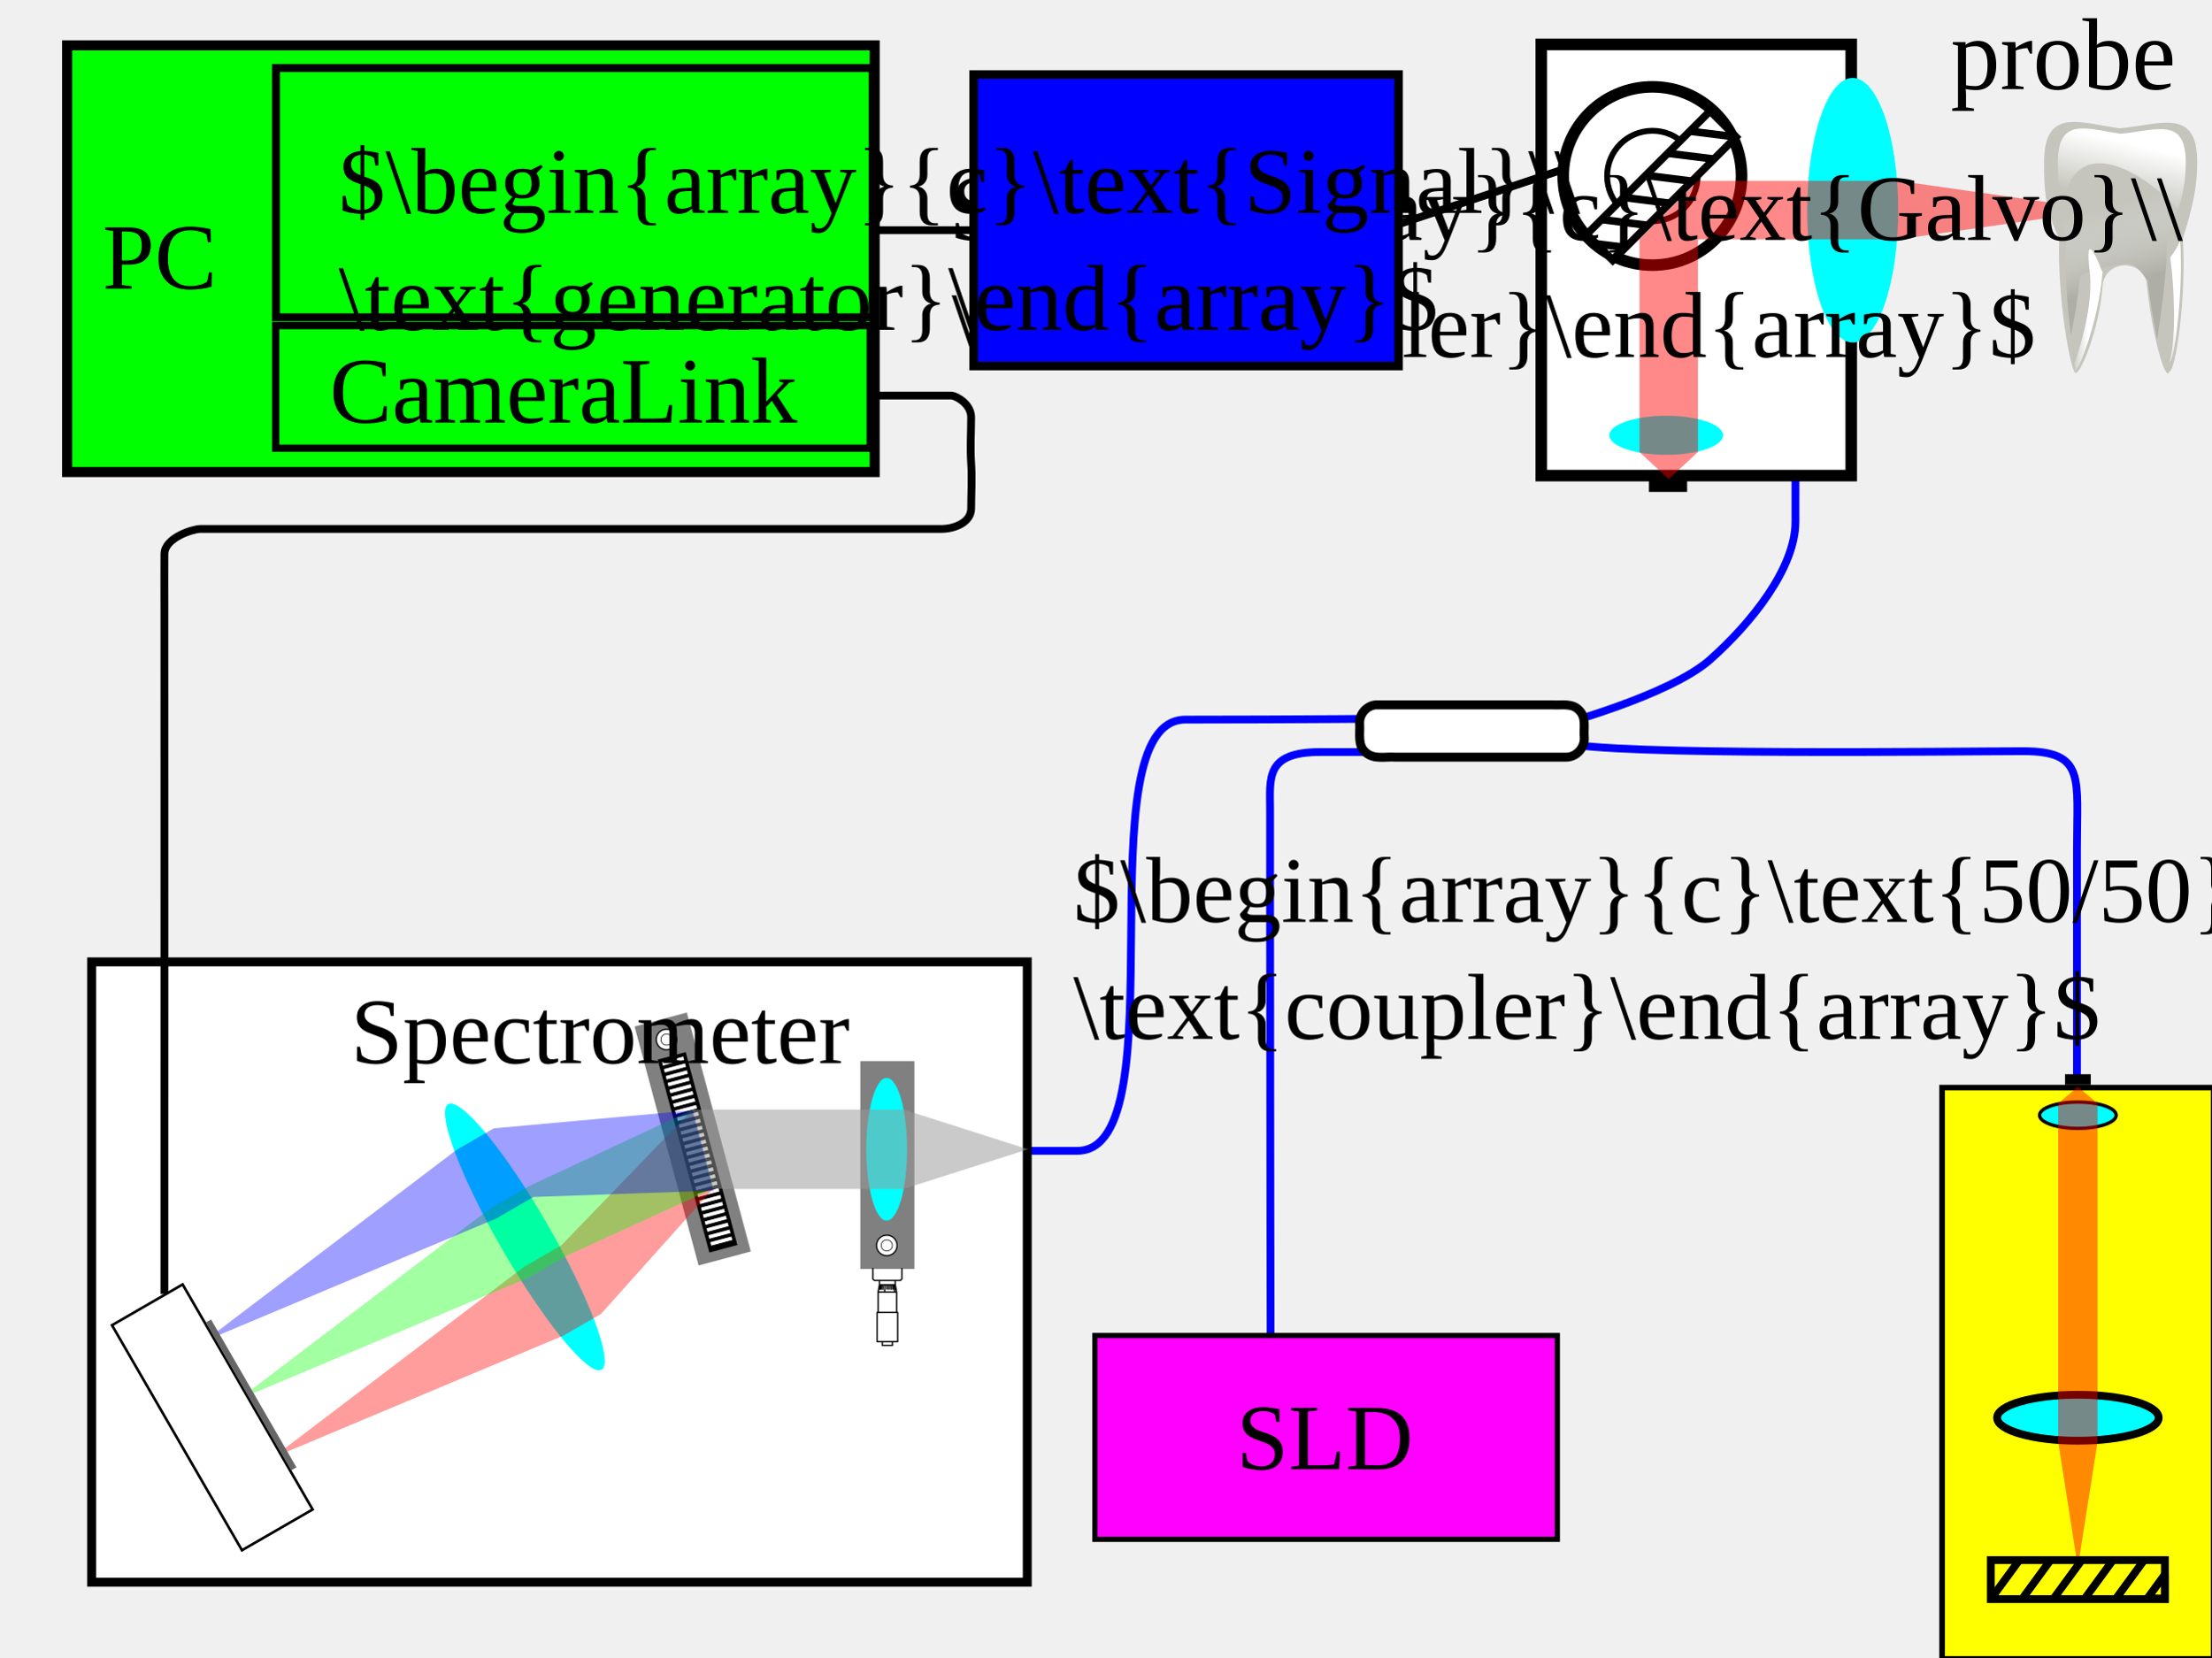
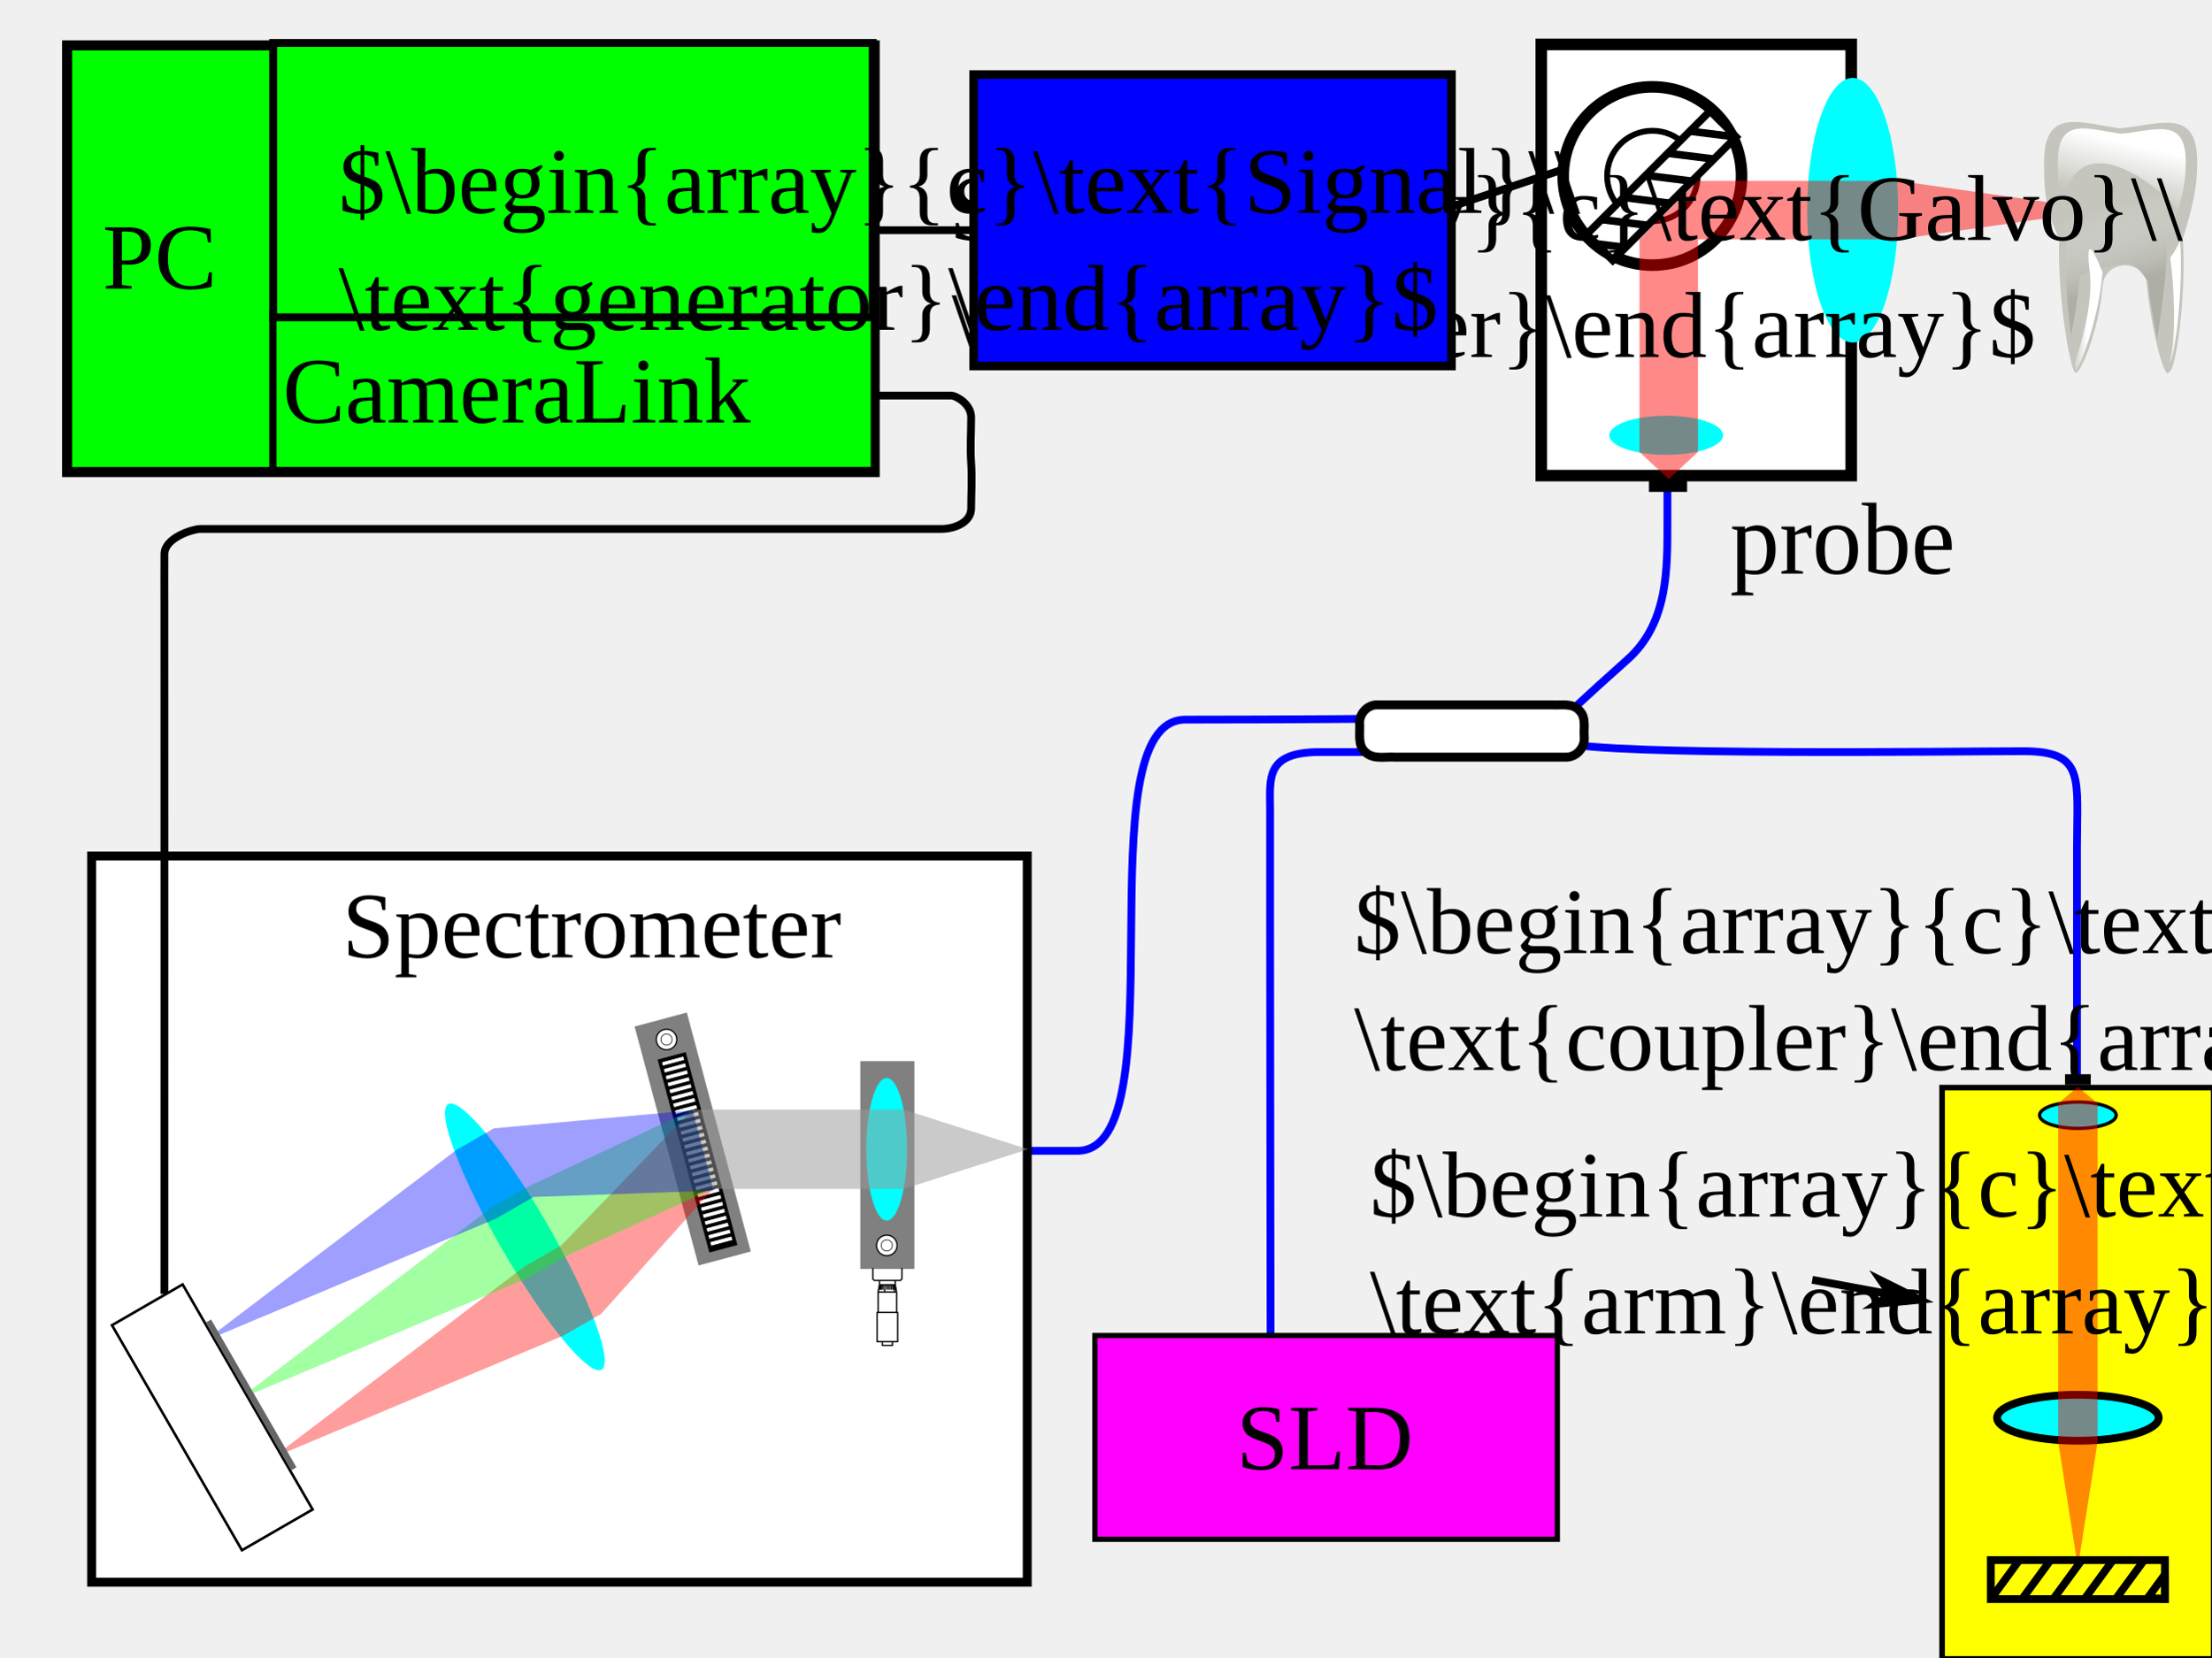
<svg xmlns="http://www.w3.org/2000/svg" xmlns:ns2="http://www.openswatchbook.org/uri/2009/osb" xmlns:xlink="http://www.w3.org/1999/xlink" width="283.465" height="212.598" id="svg2" version="1.1">
  <defs id="defs4">
    <pattern xlink:href="#pattern6692" id="pattern9467" patternTransform="matrix(0.3269503,0,0,1.185006,26.6318,-929.5218)" />
    <pattern xlink:href="#pattern6694" id="pattern9464" patternTransform="matrix(0.3524267,0,0,0.3524267,-164.9316,1210.215)" />
    <linearGradient id="linearGradient6055" ns2:paint="solid">
      <stop style="stop-color:#000000;stop-opacity:1;" offset="0" id="stop6057" />
    </linearGradient>
    <linearGradient id="linearGradient6013" ns2:paint="solid">
      <stop style="stop-color:#000000;stop-opacity:1;" offset="0" id="stop6015" />
    </linearGradient>
    <linearGradient id="linearGradient8010">
      <stop id="stop8012" offset="0" style="stop-color:#aeaea6;stop-opacity:1;" />
      <stop id="stop8014" offset="1" style="stop-color:#e4e4e1;stop-opacity:0;" />
    </linearGradient>
    <linearGradient id="linearGradient8056">
      <stop id="stop8058" offset="0" style="stop-color:#ffffff;stop-opacity:1;" />
      <stop id="stop8060" offset="1" style="stop-color:#ffffff;stop-opacity:0;" />
    </linearGradient>
    <marker orient="auto" refY="0" refX="0" id="Arrow1Mend" style="overflow:visible">
      <path id="path6962" d="M 0,0 5,-5 -12.5,0 5,5 0,0 z" style="fill-rule:evenodd;stroke:#000000;stroke-width:1pt;marker-start:none" transform="matrix(-0.4,0,0,-0.4,-4,0)" />
    </marker>
    <marker orient="auto" refY="0" refX="0" id="marker9190" style="overflow:visible">
      <path id="path9192" d="M 0,0 5,-5 -12.5,0 5,5 0,0 z" style="fill-rule:evenodd;stroke:#000000;stroke-width:1pt;marker-start:none" transform="matrix(-0.4,0,0,-0.4,-4,0)" />
    </marker>
    <marker orient="auto" refY="0" refX="0" id="marker9194" style="overflow:visible">
      <path id="path9196" d="M 0,0 5,-5 -12.5,0 5,5 0,0 z" style="fill-rule:evenodd;stroke:#000000;stroke-width:1pt;marker-start:none" transform="matrix(-0.4,0,0,-0.4,-4,0)" />
    </marker>
    <marker orient="auto" refY="0" refX="0" id="marker9198" style="overflow:visible">
      <path id="path9200" d="M 0,0 5,-5 -12.5,0 5,5 0,0 z" style="fill-rule:evenodd;stroke:#000000;stroke-width:1pt;marker-start:none" transform="matrix(-0.4,0,0,-0.4,-4,0)" />
    </marker>
    <marker orient="auto" refY="0" refX="0" id="marker9202" style="overflow:visible">
      <path id="path9204" d="M 0,0 5,-5 -12.5,0 5,5 0,0 z" style="fill-rule:evenodd;stroke:#000000;stroke-width:1pt;marker-start:none" transform="matrix(-0.4,0,0,-0.4,-4,0)" />
    </marker>
    <marker orient="auto" refY="0" refX="0" id="marker9206" style="overflow:visible">
      <path id="path9208" d="M 0,0 5,-5 -12.5,0 5,5 0,0 z" style="fill-rule:evenodd;stroke:#000000;stroke-width:1pt;marker-start:none" transform="matrix(-0.4,0,0,-0.4,-4,0)" />
    </marker>
    <marker orient="auto" refY="0" refX="0" id="Arrow1Send" style="overflow:visible">
      <path id="path6968" d="M 0,0 5,-5 -12.5,0 5,5 0,0 z" style="fill-rule:evenodd;stroke:#000000;stroke-width:1pt;marker-start:none" transform="matrix(-0.2,0,0,-0.2,-1.2,0)" />
    </marker>
    <pattern xlink:href="#pattern6683" id="pattern6694" patternTransform="translate(-144.5456,1925.406)" />
    <pattern patternUnits="userSpaceOnUse" width="10.875" height="2.01" patternTransform="translate(147.2188,880.6374)" id="pattern6683">
      <g id="g6679" transform="translate(-147.2188,-880.6374)">
        <rect style="fill:url(#pattern6670);stroke:none" width="10.875" height="1" x="147.219" y="880.637" id="rect6673" />
        <rect id="rect6675" y="881.648" x="147.219" height="1" width="10.875" style="fill:#ffffff;stroke:none" />
      </g>
    </pattern>
    <pattern patternUnits="userSpaceOnUse" width="10.875" height="1" patternTransform="translate(147.2188,880.6374)" id="pattern6670">
      <path id="path6666" d="m 0.011,0.503 10.859,0" style="fill:none;stroke:#000000;stroke-width:1px;stroke-linecap:butt;stroke-linejoin:miter;stroke-opacity:1" />
    </pattern>
    <pattern xlink:href="#pattern6683" id="pattern6692" patternTransform="matrix(0.9277114,0,0,3.362419,213.4092,-1234.711)" />
    <pattern patternUnits="userSpaceOnUse" width="10.875" height="2.01" patternTransform="translate(147.2188,880.6374)" id="pattern9220">
      <g id="g9222" transform="translate(-147.2188,-880.6374)">
        <rect style="fill:url(#pattern6670);stroke:none" width="10.875" height="1" x="147.219" y="880.637" id="rect9224" />
        <rect id="rect9226" y="881.648" x="147.219" height="1" width="10.875" style="fill:#ffffff;stroke:none" />
      </g>
    </pattern>
    <pattern patternUnits="userSpaceOnUse" width="10.875" height="1" patternTransform="translate(147.2188,880.6374)" id="pattern9228">
      <path id="path9230" d="m 0.011,0.503 10.859,0" style="fill:none;stroke:#000000;stroke-width:1px;stroke-linecap:butt;stroke-linejoin:miter;stroke-opacity:1" />
    </pattern>
    <linearGradient xlink:href="#linearGradient8056" id="linearGradient3384" gradientUnits="userSpaceOnUse" gradientTransform="matrix(-0.09109249,0.01428877,0.01428877,0.09109249,316.8401,792.3991)" x1="557.122" y1="851.115" x2="580.933" y2="851.115" />
    <linearGradient xlink:href="#linearGradient8056" id="linearGradient3387" gradientUnits="userSpaceOnUse" gradientTransform="matrix(-0.09220635,0,0,0.09220635,319.0119,802.4641)" x1="557.122" y1="851.115" x2="580.933" y2="851.115" />
    <linearGradient xlink:href="#linearGradient8056" id="linearGradient3390" gradientUnits="userSpaceOnUse" gradientTransform="matrix(-0.08243933,0,0,0.08243933,292.0246,805.9741)" x1="242.719" y1="629.97" x2="263.863" y2="719.448" />
    <linearGradient xlink:href="#linearGradient8010" id="linearGradient3393" gradientUnits="userSpaceOnUse" gradientTransform="matrix(0.09220635,0,0,0.09220635,223.5487,800.8541)" x1="500.346" y1="825.386" x2="469.842" y2="719.755" />
  </defs>
  <g id="layer1" transform="translate(0,-839.7624)">
-     <path style="fill:none;stroke:#0000ff;stroke-width:1px;stroke-linecap:butt;stroke-linejoin:miter;stroke-opacity:1" d="m 230.179,52.42 c 0,0 0,8.485 0,14.464 0,5.979 -5.673,13.023 -10.926,17.687 -5.253,4.665 -19.967,8.563 -19.967,8.563" id="path3209" transform="translate(0,839.7624)" />
+     <path style="fill:none;stroke:#0000ff;stroke-width:1px;stroke-linecap:butt;stroke-linejoin:miter;stroke-opacity:1" d="m 213.764,52.42 c 0,0 0,8.485 0,14.464 0,5.979 0.135,13.023 -5.118,17.687 -5.253,4.665 -9.36,8.563 -9.36,8.563" id="path3209" transform="translate(0,839.7624)" />
    <path style="fill:none;stroke:#0000ff;stroke-width:1px;stroke-linecap:butt;stroke-linejoin:miter;stroke-opacity:1" d="m 177.629,936.194 c 0,0 -0.765,0 -8.371,0 -7.098,0 -6.431,3.378 -6.431,7.373 0,5.836 0,9.957 0,13.689 0,20.415 0.075,60.477 0.075,60.477" id="path28552" />
    <path style="fill:none;stroke:#0000ff;stroke-width:1px;stroke-linecap:butt;stroke-linejoin:miter;stroke-opacity:1" d="m 112.727,987.329 c 0,0 12.034,0 25.386,0 13.352,0 0.423,-55.293 13.862,-55.293 13.439,0 28.085,-0.136 28.085,-0.136" id="path3414" />
    <path style="fill:none;stroke:#0000ff;stroke-width:1px;stroke-linecap:butt;stroke-linejoin:miter;stroke-opacity:1" d="m 200.345,934.978 c 5.88,1.733 50.967,1.107 58.997,1.107 8.03,0 6.929,3.379 6.929,12.462 0,9.084 0,20.034 0,30.052" id="path28035" />
    <rect style="fill:#00ff00;fill-rule:evenodd;stroke:#000000;stroke-width:1.289px;stroke-linecap:butt;stroke-linejoin:miter;stroke-opacity:1" id="rect25026" width="103.532" height="54.711" x="8.602" y="845.58" />
    <text xml:space="preserve" style="font-size:12px;font-style:normal;font-variant:normal;font-weight:normal;font-stretch:normal;line-height:125%;letter-spacing:0px;word-spacing:0px;fill:#000000;fill-opacity:1;stroke:none;font-family:Times New Roman;-inkscape-font-specification:'Times New Roman,'" x="13.14" y="876.777" id="text3452">
      <tspan id="tspan3454" x="13.14" y="876.777">PC</tspan>
    </text>
    <path style="fill:#ffffff;stroke:#010101;stroke-width:1.149;stroke-linecap:round;stroke-linejoin:round;stroke-miterlimit:10;stroke-opacity:1;stroke-dasharray:none" d="m 200.807,936.852 c 1.332,-0.018 2.411,-1.268 2.296,-2.582 -0.1,-1.151 0.295,-2.539 -0.658,-3.433 -0.886,-0.97 -2.289,-0.612 -3.449,-0.693 -7.556,0.009 -15.112,0.002 -22.668,0.005 -1.192,0.128 -2.099,1.241 -2.022,2.43 0.082,1.246 -0.314,2.797 0.813,3.697 1.053,0.914 2.524,0.472 3.784,0.577 7.301,-8e-5 14.603,2.1e-4 21.904,-1.5e-4 z" id="path9157" />
    <g transform="translate(-44.4951,128.0797)" id="g8733">
      <rect y="882.932" x="184.857" height="26.13" width="59.286" id="rect25004" style="fill:#ff00ff;fill-rule:evenodd;stroke:#000000;stroke-width:0.668px;stroke-linecap:butt;stroke-linejoin:miter;stroke-opacity:1" />
      <text id="text25006" y="900.075" x="203" style="font-size:12px;font-style:normal;font-variant:normal;font-weight:normal;font-stretch:normal;line-height:125%;letter-spacing:0px;word-spacing:0px;fill:#000000;fill-opacity:1;stroke:none;font-family:Times New Roman;-inkscape-font-specification:'Times New Roman,'" xml:space="preserve">
        <tspan y="900.075" x="203" id="tspan25008">SLD</tspan>
      </text>
    </g>
-     <text xml:space="preserve" style="font-size:12px;font-style:normal;font-variant:normal;font-weight:normal;font-stretch:normal;line-height:125%;letter-spacing:0px;word-spacing:0px;fill:#000000;fill-opacity:1;stroke:none;font-family:Times New Roman;-inkscape-font-specification:'Times New Roman,'" x="137.6" y="957.97" id="text8757">
-       <tspan x="137.6" y="957.97" id="tspan8759">$\begin{array}{c}\text{50/50}\\</tspan>
-       <tspan x="137.6" y="972.97" id="tspan8761">\text{coupler}\end{array}$</tspan>
+     <text xml:space="preserve" style="font-size:12px;font-style:normal;font-variant:normal;font-weight:normal;font-stretch:normal;line-height:125%;letter-spacing:0px;word-spacing:0px;fill:#000000;fill-opacity:1;stroke:none;font-family:Times New Roman;-inkscape-font-specification:'Times New Roman,'" x="173.6" y="961.97" id="text8757">
+       <tspan x="173.6" y="961.97" id="tspan8759">$\begin{array}{c}\text{50/50}\\</tspan>
+       <tspan x="173.6" y="976.97" id="tspan8761">\text{coupler}\end{array}$</tspan>
    </text>
-     <text id="text8993" y="836.793" x="254.378" style="font-size:12.891px;font-style:normal;font-variant:normal;font-weight:normal;font-stretch:normal;line-height:125%;letter-spacing:0px;word-spacing:0px;fill:#000000;fill-opacity:1;stroke:none;font-family:Times New Roman;-inkscape-font-specification:'Times New Roman,'" xml:space="preserve" transform="scale(0.9830905,1.0172)">
-       <tspan y="836.793" x="254.378" id="tspan8995">probe</tspan>
+     <text id="text8993" y="897.867" x="225.607" style="font-size:12.891px;font-style:normal;font-variant:normal;font-weight:normal;font-stretch:normal;line-height:125%;letter-spacing:0px;word-spacing:0px;fill:#000000;fill-opacity:1;stroke:none;font-family:Times New Roman;-inkscape-font-specification:'Times New Roman,'" xml:space="preserve" transform="scale(0.9830905,1.0172)">
+       <tspan y="897.867" x="225.607" id="tspan8995">probe</tspan>
    </text>
    <rect style="fill:#ffff00;fill-rule:evenodd;stroke:#000000;stroke-width:0.723;stroke-linecap:butt;stroke-linejoin:miter;stroke-miterlimit:4;stroke-opacity:1;stroke-dasharray:none" id="rect24992" width="73.257" height="34.815" x="979.223" y="-283.794" transform="matrix(0,1,-1,0,0,0)" />
    <rect style="fill:#000000;fill-rule:evenodd;stroke:none" id="rect4554" width="1.356" height="3.295" x="-978.861" y="264.739" transform="matrix(0,-1,1,0,0,0)" />
    <path style="fill:#00ffff;fill-rule:evenodd;stroke:#000000;stroke-width:1px;stroke-linecap:butt;stroke-linejoin:miter;stroke-opacity:1" id="path4556" d="m 276.786,169.831 c 0,1.627 -4.637,2.946 -10.357,2.946 -5.72,0 -10.357,-1.319 -10.357,-2.946 0,-1.627 4.637,-2.946 10.357,-2.946 5.72,0 10.357,1.319 10.357,2.946 z" transform="translate(-0.04228973,851.7267)" />
    <path style="fill:#00ffff;fill-rule:evenodd;stroke:#000000;stroke-width:1px;stroke-linecap:butt;stroke-linejoin:miter;stroke-opacity:1" id="path6088" d="m 74.286,19.027 c 0,6.312 -1.759,11.429 -3.929,11.429 -2.17,0 -3.929,-5.117 -3.929,-11.429 0,-6.312 1.759,-11.429 3.929,-11.429 2.17,0 3.929,5.117 3.929,11.429 z" transform="matrix(0,-0.4297526,0.4297526,0,258.2094,1013.002)" />
    <path id="path6086" d="m 263.861,1024.635 0,-43.383 2.525,-2.124 2.525,2.124 0,43.383 -2.525,16.08 z" style="fill:#ff0000;fill-opacity:0.462;fill-rule:evenodd;stroke:none" />
    <g id="g6077" transform="translate(2.189834,12.05357)">
      <path id="rect4558" d="m 253.036,1027.754 22.321,0 0,5 -22.321,0 z" style="fill:none;stroke:#000000;stroke-width:1px;stroke-linecap:butt;stroke-linejoin:miter;stroke-opacity:1" />
      <path transform="translate(0,839.7624)" id="path6061" d="m 253.125,192.866 3.661,-5" style="fill:none;stroke:#000000;stroke-width:1px;stroke-linecap:butt;stroke-linejoin:miter;stroke-opacity:1" />
      <path style="fill:none;stroke:#000000;stroke-width:1px;stroke-linecap:butt;stroke-linejoin:miter;stroke-opacity:1" d="m 257.125,1032.629 3.661,-5" id="path6063" />
      <path id="path6065" d="m 261.125,1032.629 3.661,-5" style="fill:none;stroke:#000000;stroke-width:1px;stroke-linecap:butt;stroke-linejoin:miter;stroke-opacity:1" />
      <path style="fill:none;stroke:#000000;stroke-width:1px;stroke-linecap:butt;stroke-linejoin:miter;stroke-opacity:1" d="m 265.125,1032.629 3.661,-5" id="path6067" />
      <path id="path6069" d="m 269.125,1032.629 3.661,-5" style="fill:none;stroke:#000000;stroke-width:1px;stroke-linecap:butt;stroke-linejoin:miter;stroke-opacity:1" />
      <path id="path6071" transform="translate(0,839.7624)" d="m 275.344,189.844 -2.219,3.031 2.219,0.062 0,-3.094 z" style="fill:#ffff00;stroke:#000000;stroke-width:1px;stroke-linecap:butt;stroke-linejoin:miter;stroke-opacity:1" />
    </g>
    <g id="g3242" transform="translate(0,49.49747)">
      <rect transform="scale(1,-1)" id="rect6688" y="-929.521" x="26.632" height="4.026" width="5.658" style="fill:url(#pattern9467);fill-opacity:1;stroke:none" />
      <g transform="matrix(1.297706,0,0,1.297706,-3.327084,-271.8138)" id="g3219">
-         <rect style="fill:#ffffff;fill-rule:evenodd;stroke:#000000;stroke-width:0.882px;stroke-linecap:butt;stroke-linejoin:miter;stroke-opacity:1" id="rect9477" width="92.429" height="61.295" x="11.617" y="913.47" />
+         <rect style="fill:#ffffff;fill-rule:evenodd;stroke:#000000;stroke-width:0.882px;stroke-linecap:butt;stroke-linejoin:miter;stroke-opacity:1" id="rect9477" width="92.429" height="71.753" x="11.617" y="903.012" />
        <g id="g7906" transform="matrix(-0.3524267,0,0,-0.3524267,133.2504,1250.037)">
          <path id="rect6765" d="m 160.361,873.799 14.636,-3.922 17.935,66.986 -14.636,3.922 z" style="fill:#808080;fill-rule:evenodd;stroke:none" />
          <g id="g6759" transform="translate(-51.09309,9.118558)">
            <path transform="matrix(0.6926806,0,0,0.6926806,92.07757,860.1936)" d="m 210.617,92.264 c 0,2.301 -1.866,4.167 -4.167,4.167 -2.301,0 -4.167,-1.866 -4.167,-4.167 0,-2.301 1.866,-4.167 4.167,-4.167 2.301,0 4.167,1.866 4.167,4.167 z" id="path6761" style="fill:#ffffff;fill-rule:evenodd;stroke:#000000;stroke-width:0.5;stroke-linecap:butt;stroke-linejoin:miter;stroke-miterlimit:4;stroke-opacity:1;stroke-dasharray:none" />
            <path style="fill:#ffffff;fill-rule:evenodd;stroke:#000000;stroke-width:0.5;stroke-linecap:butt;stroke-linejoin:miter;stroke-miterlimit:4;stroke-opacity:1;stroke-dasharray:none" id="path6763" d="m 210.617,92.264 c 0,2.301 -1.866,4.167 -4.167,4.167 -2.301,0 -4.167,-1.866 -4.167,-4.167 0,-2.301 1.866,-4.167 4.167,-4.167 2.301,0 4.167,1.866 4.167,4.167 z" transform="matrix(0.3758447,0,0,0.3758447,157.4883,889.4261)" />
          </g>
        </g>
        <rect style="fill:#808080;fill-rule:evenodd;stroke:none" id="rect6731" width="5.34" height="20.531" x="87.555" y="923.283" />
        <path style="fill:#00ffff;fill-rule:evenodd;stroke:none" id="path6132" d="m 187.857,51.17 c 0,11.046 -2.558,20 -5.714,20 -3.156,0 -5.714,-8.954 -5.714,-20 0,-11.046 2.558,-20 5.714,-20 3.156,0 5.714,8.954 5.714,20 z" transform="matrix(0.3524267,0,0,0.3524267,25.96549,913.9556)" />
        <path transform="matrix(0.3861416,-0.222939,0.378691,0.6559121,-35.29697,947.6936)" d="m 187.857,51.17 c 0,11.046 -2.558,20 -5.714,20 -3.156,0 -5.714,-8.954 -5.714,-20 0,-11.046 2.558,-20 5.714,-20 3.156,0 5.714,8.954 5.714,20 z" id="path6134" style="fill:#00ffff;fill-rule:evenodd;stroke:none" />
        <rect style="fill:url(#pattern9464);fill-opacity:1;fill-rule:evenodd;stroke:#000000;stroke-width:0.352px;stroke-linecap:butt;stroke-linejoin:miter;stroke-opacity:1" id="rect6136" width="2.517" height="19.383" x="-173.517" y="909.329" transform="matrix(0.9659258,-0.2588191,0.2588191,0.9659258,0,0)" />
        <path id="path6701" d="m 54.322,943.609 3.7,-2.136 12.896,-13.35 2.092,7.762 -11.071,12.371 -3.7,2.136 -28.781,12.095 z" style="fill:#ff0000;fill-opacity:0.386;fill-rule:evenodd;stroke:none" />
        <path style="fill:#00ff00;fill-opacity:0.367;fill-rule:evenodd;stroke:none" d="m 50.987,937.832 3.7,-2.136 16.237,-7.599 2.136,7.762 -14.457,6.62 -3.7,2.136 -28.781,12.095 z" id="path6709" />
        <path id="path6711" d="m 47.652,932.055 3.7,-2.136 19.675,-1.785 2.062,7.94 -17.82,0.628 -3.7,2.136 -28.781,12.095 z" style="fill:#0000ff;fill-opacity:0.377;fill-rule:evenodd;stroke:none" />
        <path style="fill:#999999;fill-opacity:0.517;fill-rule:evenodd;stroke:none" d="m 91.845,928.073 -20.89,0 2.047,7.832 18.843,0 12.282,-3.916 z" id="path6723" />
        <g id="g6727" transform="matrix(0.3052105,-0.1762133,0.1762133,0.3052105,-199.9039,683.6065)">
          <rect y="956.019" x="147.662" height="72.857" width="22.866" id="rect6696" style="fill:#ffffff;fill-rule:evenodd;stroke:#000000;stroke-width:0.73px;stroke-linecap:butt;stroke-linejoin:miter;stroke-opacity:1" />
          <rect y="968.519" x="170.795" height="47.857" width="1.715" id="rect6725" style="fill:#666666;fill-rule:evenodd;stroke:none" />
        </g>
        <path id="path23992-1" style="fill:#ffffff;stroke:#000000;stroke-width:0.131;stroke-linecap:round;stroke-linejoin:round;stroke-miterlimit:10;stroke-opacity:1;stroke-dasharray:none" d="m 89.311,946.841 0,1.269 m 0,-1.572 c 0,0.027 0,0.298 0,0.325 m 0,-0.76 c 0,0.154 0,0.308 0,0.462 m 1.828,1.545 0,-2 m 0,-0.007 c -0.044,-0.239 -0.088,-0.478 -0.133,-0.717 m -1.673,0.597 c -0.007,0.04 -0.015,0.08 -0.022,0.12 m 0.135,-1.153 c 0,0.145 0,0.291 0,0.436 m 1.557,0 c 0,-0.145 0,-0.291 0,-0.436 m -1.277,6.05 0,0.372 m 0.998,0 0,-0.372 m -1.282,-5.61 c -0.036,0.195 -0.073,0.39 -0.109,0.585 m -0.126,2.135 0,2.89 c 0.679,0 1.357,0 2.036,0 l 0,-2.89 c -0.679,0 -1.357,0 -2.036,0 z m 0.104,-2.007 c 0.609,0 1.219,0 1.828,0 m -1.695,-0.717 c 0.521,0 1.042,0 1.563,0 m -1.564,0.009 c -0.036,0.196 -0.072,0.392 -0.109,0.588 m 0.132,-0.569 c -0.024,0.134 -0.048,0.268 -0.072,0.402 m 0.792,-0.402 c -0.001,0.134 -0.003,0.268 -0.005,0.402 m 0.843,-3.5e-4 c -0.023,-0.134 -0.046,-0.268 -0.069,-0.402 m -1.147,0.009 c -0.013,0.134 -0.027,0.268 -0.04,0.402 m 1,0 c -0.016,-0.134 -0.032,-0.268 -0.047,-0.402 m -0.729,-0.028 c -0.011,0.196 -0.022,0.392 -0.034,0.588 m 0.985,-3.5e-4 c -0.029,-0.196 -0.059,-0.392 -0.088,-0.588 m -1.2,0.027 c -0.018,0.134 -0.036,0.268 -0.054,0.402 m 0.984,0 c -0.011,-0.134 -0.021,-0.268 -0.032,-0.402 m -1.015,-0.004 c -0.022,0.134 -0.043,0.268 -0.065,0.402 m 0.907,-2.4e-4 c -0.005,-0.134 -0.009,-0.268 -0.014,-0.402 m 0.712,0.402 c -0.025,-0.134 -0.049,-0.268 -0.074,-0.402 m -0.285,0 c 0.016,0.133 0.032,0.266 0.047,0.4 m -1.042,5.554 c 0.333,0 0.665,0 0.998,0 m 0.357,-5.559 c -0.025,-0.133 -0.049,-0.266 -0.074,-0.4 m -0.002,-2.8e-4 c 0.025,0.133 0.049,0.266 0.074,0.4 m -1.746,0.17 0,-0.008 m 0,0 c 0.036,-0.195 0.073,-0.39 0.109,-0.585 m -0.109,0.585 0,2.8e-4 m 2.325,-1.168 0,-1.032 m -0.143,1.176 c 0.048,-0.048 0.096,-0.096 0.143,-0.143 m -0.143,0.143 c -0.86,0 -1.72,0 -2.581,0 m -0.143,-0.143 c 0.048,0.048 0.096,0.096 0.143,0.143 m -0.143,-0.143 0,-1.032" />
        <g id="g6755" transform="matrix(0.3524267,0,0,0.3524267,7.320645,615.8112)">
          <path transform="matrix(0.6926806,0,0,0.6926806,92.07757,860.1936)" d="m 210.617,92.264 c 0,2.301 -1.866,4.167 -4.167,4.167 -2.301,0 -4.167,-1.866 -4.167,-4.167 0,-2.301 1.866,-4.167 4.167,-4.167 2.301,0 4.167,1.866 4.167,4.167 z" id="path6751" style="fill:#ffffff;fill-rule:evenodd;stroke:#000000;stroke-width:0.5;stroke-linecap:butt;stroke-linejoin:miter;stroke-miterlimit:4;stroke-opacity:1;stroke-dasharray:none" />
          <path style="fill:#ffffff;fill-rule:evenodd;stroke:#000000;stroke-width:0.5;stroke-linecap:butt;stroke-linejoin:miter;stroke-miterlimit:4;stroke-opacity:1;stroke-dasharray:none" id="path6753" d="m 210.617,92.264 c 0,2.301 -1.866,4.167 -4.167,4.167 -2.301,0 -4.167,-1.866 -4.167,-4.167 0,-2.301 1.866,-4.167 4.167,-4.167 2.301,0 4.167,1.866 4.167,4.167 z" transform="matrix(0.3758447,0,0,0.3758447,157.4883,889.4261)" />
        </g>
      </g>
      <rect y="922.026" x="20.688" height="9.968" width="12.282" id="rect7783" style="fill:#ffffff;fill-rule:evenodd;stroke:none" />
    </g>
    <g id="g3132" transform="matrix(0,1.484302,1.484302,0,-1068.113,813.2222)">
      <g transform="translate(-34.59772,11.61675)" id="g3115">
        <rect style="fill:#ffffff;fill-rule:evenodd;stroke:#000000;stroke-width:1px;stroke-linecap:butt;stroke-linejoin:miter;stroke-opacity:1" id="rect3113" width="37.249" height="26.769" x="56.316" y="841.113" />
        <path style="fill:#00ffff;fill-rule:evenodd;stroke:none" id="path24994" d="m 74.286,19.027 c 0,6.312 -1.759,11.429 -3.929,11.429 -2.17,0 -3.929,-5.117 -3.929,-11.429 0,-6.312 1.759,-11.429 3.929,-11.429 2.17,0 3.929,5.117 3.929,11.429 z" transform="matrix(0,-1,1,0,51.61111,938.3656)" />
        <path transform="matrix(0.4297526,0,0,0.4297526,59.84468,843.7248)" d="m 74.286,19.027 c 0,6.312 -1.759,11.429 -3.929,11.429 -2.17,0 -3.929,-5.117 -3.929,-11.429 0,-6.312 1.759,-11.429 3.929,-11.429 2.17,0 3.929,5.117 3.929,11.429 z" id="path28037" style="fill:#00ffff;fill-rule:evenodd;stroke:none" />
        <rect y="850.412" x="93.616" height="3.295" width="1.356" id="rect8991" style="fill:#000000;fill-rule:evenodd;stroke:none" />
        <g id="g9530" transform="translate(10.22779,-34.59772)">
          <path transform="translate(0,839.7624)" d="m 65.155,45.544 c 0,4.254 -3.448,7.702 -7.702,7.702 -4.254,0 -7.702,-3.448 -7.702,-7.702 0,-4.254 3.448,-7.702 7.702,-7.702 4.254,0 7.702,3.448 7.702,7.702 z" id="path9481" style="fill:#ffffff;fill-rule:evenodd;stroke:#000000;stroke-width:1px;stroke-linecap:butt;stroke-linejoin:miter;stroke-opacity:1" />
          <path style="fill:#ffffff;fill-rule:evenodd;stroke:#000000;stroke-width:1px;stroke-linecap:butt;stroke-linejoin:miter;stroke-opacity:1" id="path9483" d="m 65.155,45.544 c 0,4.254 -3.448,7.702 -7.702,7.702 -4.254,0 -7.702,-3.448 -7.702,-7.702 0,-4.254 3.448,-7.702 7.702,-7.702 4.254,0 7.702,3.448 7.702,7.702 z" transform="matrix(0.5073876,0,0,0.5073876,28.30178,862.1982)" />
          <g style="fill:#ffffff" transform="matrix(0.7071068,-0.7071068,0.7071068,0.7071068,-621.6191,315.5362)" id="g9521">
            <path id="path9500" d="m 69.793,882.617 15.061,0 0,3.178 -15.061,0 z" style="fill:#ffffff;stroke:#000000;stroke-width:0.655px;stroke-linecap:butt;stroke-linejoin:miter;stroke-opacity:1" />
            <path id="path9502" d="m 69.853,885.716 2.47,-3.178" style="fill:#ffffff;stroke:#000000;stroke-width:0.655px;stroke-linecap:butt;stroke-linejoin:miter;stroke-opacity:1" />
            <path style="fill:#ffffff;stroke:#000000;stroke-width:0.655px;stroke-linecap:butt;stroke-linejoin:miter;stroke-opacity:1" d="m 72.552,885.715 2.47,-3.178" id="path9504" />
            <path id="path9506" d="m 75.251,885.715 2.47,-3.178" style="fill:#ffffff;stroke:#000000;stroke-width:0.655px;stroke-linecap:butt;stroke-linejoin:miter;stroke-opacity:1" />
            <path style="fill:#ffffff;stroke:#000000;stroke-width:0.655px;stroke-linecap:butt;stroke-linejoin:miter;stroke-opacity:1" d="m 77.95,885.715 2.47,-3.178" id="path9508" />
            <path id="path9510" d="m 80.649,885.715 2.47,-3.178" style="fill:#ffffff;stroke:#000000;stroke-width:0.655px;stroke-linecap:butt;stroke-linejoin:miter;stroke-opacity:1" />
            <path id="path9512" d="m 84.845,883.794 -1.497,1.927 1.497,0.04 0,-1.966 z" style="fill:#ffffff;stroke:#000000;stroke-width:0.655px;stroke-linecap:butt;stroke-linejoin:miter;stroke-opacity:1" />
          </g>
        </g>
      </g>
      <path id="rect28041" d="m 38.556,866.261 0,17.301 -2.525,17.684 -2.525,-17.684 0,-17.301 c 1.679,-1.679 3.348,-3.348 5.051,-5.051 l 18.374,0 2.336,2.525 -2.336,2.525 z" style="fill:#ff0000;fill-opacity:0.462;fill-rule:evenodd;stroke:none" />
    </g>
    <path style="fill:#c5c5be;fill-opacity:1;fill-rule:nonzero;stroke:none" d="m 266.034,855.399 c 1.626,0.02 3.615,0.521 5.702,0.815 5.285,-0.49 9.947,-2.703 9.947,4.331 0,3.145 -0.494,5.468 -1.842,9.826 0.483,7.316 -0.912,17.115 -1.739,17.032 -0.476,1.564 -2.284,-4.905 -2.913,-11.514 -0.753,-2.815 -4.887,-2.846 -5.595,0.154 -0.441,6.264 -3.125,12.244 -3.577,11.475 -0.623,-0.51 -2.289,-9.682 -2.026,-17.185 -1.94,-3.963 -1.936,-6.752 -1.936,-9.788 0,-4.176 1.602,-5.176 3.979,-5.146 z" id="path7358" />
    <path style="fill:url(#linearGradient3393);fill-opacity:1;fill-rule:nonzero;stroke:none" d="m 276.754,855.268 c -1.156,0.178 -2.413,0.437 -3.708,0.619 -0.433,-0.04 -0.86,-0.093 -1.282,-0.15 -0.562,0.099 -1.134,0.2 -1.717,0.282 -1.649,-0.153 -3.237,-0.476 -4.642,-0.631 -1.426,0.466 -2.305,1.777 -2.305,4.829 0,3.145 0.493,5.468 1.841,9.826 -0.277,4.194 0.065,9.202 0.562,12.699 0.443,-2.04 0.918,-5.054 1.157,-7.57 0.6,-0.288 1.768,-0.958 4.741,-1.472 2.264,-0.391 2.364,0.055 3.942,2.031 0.201,2.331 0.869,5.673 1.21,7.561 0.487,-3.349 1.376,-9.258 1.239,-13.154 1.94,-3.964 1.936,-6.752 1.936,-9.788 0,-3.555 -1.162,-4.807 -2.974,-5.083 z" id="path8005" />
    <path style="fill:url(#linearGradient3390);fill-opacity:1;fill-rule:nonzero;stroke:none" d="m 267.141,856.234 c 1.358,0.017 3.019,0.435 4.763,0.681 4.415,-0.409 8.308,-2.257 8.308,3.617 0,2.084 -0.262,3.738 -0.931,6.149 -5.218,-5.641 -13.524,-9.802 -14.836,-0.469 -0.628,-2.091 -0.628,-3.83 -0.628,-5.68 0,-3.488 1.338,-4.323 3.324,-4.299 z m 11.257,21.565 c -0.008,0.076 -0.015,0.151 -0.024,0.226 -0.002,-0.04 -0.005,-0.081 -0.007,-0.12 0.011,-0.036 0.02,-0.07 0.031,-0.106 z" id="path7971" />
    <path style="fill:url(#linearGradient3387);fill-opacity:1;fill-rule:nonzero;stroke:none" d="m 267.962,871.709 c 0.27,0.022 0.796,0.992 1.617,3.043 -0.017,0.012 -0.027,0.02 -0.043,0.032 -0.478,5.932 -3.035,12.741 -3.602,12.503 0.092,0.018 0.2,-0.108 0.035,-0.913 0.71,-2.126 2.302,-7.245 1.985,-11.264 0.005,-7e-5 0.009,7e-5 0.014,0 -0.002,0 -0.004,-0.003 -0.006,-0.003 -0.285,-2.227 -0.306,-3.422 0,-3.397 z m -2.118,15.508 c 0.003,-0.003 0.014,0.004 0.037,0.023 0.013,0.021 0.027,0.034 0.043,0.043 -0.048,-0.014 -0.087,-0.061 -0.081,-0.066 z" id="path8045" />
    <path id="path8064" d="m 278.218,872.799 c 0.545,-0.786 0.9,-1.225 1.274,-2.19 0.489,6.157 -0.819,16.202 -1.375,15.524 0.947,-2.987 0.598,-10.107 0.101,-13.334 z" style="fill:url(#linearGradient3384);fill-opacity:1;fill-rule:nonzero;stroke:none" />
    <text xml:space="preserve" style="font-size:12px;font-style:normal;font-variant:normal;font-weight:normal;font-stretch:normal;line-height:125%;letter-spacing:0px;word-spacing:0px;fill:#000000;fill-opacity:1;stroke:none;font-family:Times New Roman;-inkscape-font-specification:'Times New Roman,'" x="122.004" y="870.531" id="text3276">
      <tspan x="122.004" y="870.531" id="tspan3278">$\begin{array}{c}\text{Galvo}\\</tspan>
      <tspan x="122.004" y="885.531" id="tspan3280">\text{controler}\end{array}$</tspan>
    </text>
    <path style="fill:none;stroke:#000000;stroke-width:1px;stroke-linecap:butt;stroke-linejoin:miter;stroke-opacity:1" d="m 21.077,1005.689 c 0,-2.127 0.015,-85.174 0,-87.759 -0.015,-2.586 0,-5.171 0,-7.111 0,-2.127 3.696,-3.232 4.589,-3.232 0.893,0 18,0 34.884,0 16.884,0 24.291,0 33.545,0 9.254,0 21.193,0 26.523,0 1.887,0 3.884,-0.909 3.884,-2.628 0,-1.832 0.133,-3.805 0,-5.806 -0.14,-2.118 0,-3.867 0,-5.864 0,-1.717 -1.857,-2.726 -2.482,-2.804 -2.493,0 -1.74,0 -4.462,0 -2.722,0 -11.869,0 -11.869,0" id="path8710" />
-     <rect style="fill:#00ff00;fill-rule:evenodd;stroke:#000000;stroke-width:0.928px;stroke-linecap:butt;stroke-linejoin:miter;stroke-opacity:1" id="rect25028" width="76.218" height="15.714" x="35.339" y="881.515" />
-     <text xml:space="preserve" style="font-size:12px;font-style:normal;font-variant:normal;font-weight:normal;font-stretch:normal;line-height:125%;letter-spacing:0px;word-spacing:0px;fill:#000000;fill-opacity:1;stroke:none;font-family:Times New Roman;-inkscape-font-specification:'Times New Roman,'" x="42.239" y="893.941" id="text25030">
-       <tspan id="tspan25032" x="42.239" y="893.941">CameraLink</tspan>
+     <rect style="fill:#00ff00;fill-rule:evenodd;stroke:#000000;stroke-width:0.928px;stroke-linecap:butt;stroke-linejoin:miter;stroke-opacity:1" id="rect25028" width="77.111" height="20" x="34.982" y="880.086" />
+     <text xml:space="preserve" style="font-size:12px;font-style:normal;font-variant:normal;font-weight:normal;font-stretch:normal;line-height:125%;letter-spacing:0px;word-spacing:0px;fill:#000000;fill-opacity:1;stroke:none;font-family:Times New Roman;-inkscape-font-specification:'Times New Roman,'" x="36.239" y="893.941" id="text25030">
+       <tspan id="tspan25032" x="36.239" y="893.941">CameraLink</tspan>
    </text>
    <path style="fill:none;stroke:#000000;stroke-width:1px;stroke-linecap:butt;stroke-linejoin:miter;stroke-opacity:1" d="m 200.515,21.68 -22.728,7.576 -51.518,0.253 -27.274,0" id="path3282" transform="translate(0,839.7624)" />
-     <rect y="848.486" x="35.377" height="31.964" width="76.504" id="rect25439" style="fill:#00ff00;fill-rule:evenodd;stroke:#000000;stroke-width:1.01px;stroke-linecap:butt;stroke-linejoin:miter;stroke-opacity:1" />
-     <rect style="fill:#0000ff;fill-rule:evenodd;stroke:#000000;stroke-width:1.095px;stroke-linecap:butt;stroke-linejoin:miter;stroke-opacity:1" id="rect3268" width="54.487" height="37.376" x="124.815" y="849.32" />
+     <rect y="845.272" x="35.02" height="35.179" width="76.862" id="rect25439" style="fill:#00ff00;fill-rule:evenodd;stroke:#000000;stroke-width:1.01px;stroke-linecap:butt;stroke-linejoin:miter;stroke-opacity:1" />
+     <rect style="fill:#0000ff;fill-rule:evenodd;stroke:#000000;stroke-width:1.095px;stroke-linecap:butt;stroke-linejoin:miter;stroke-opacity:1" id="rect3268" width="61.273" height="37.376" x="124.815" y="849.32" />
    <text id="text3270" y="867.056" x="43.404" style="font-size:12px;font-style:normal;font-variant:normal;font-weight:normal;font-stretch:normal;line-height:125%;letter-spacing:0px;word-spacing:0px;fill:#000000;fill-opacity:1;stroke:none;font-family:Times New Roman;-inkscape-font-specification:'Times New Roman,'" xml:space="preserve">
      <tspan id="tspan3272" y="867.056" x="43.404">$\begin{array}{c}\text{Signal}\\</tspan>
      <tspan id="tspan3274" y="882.056" x="43.404">\text{generator}\end{array}$</tspan>
    </text>
-     <text xml:space="preserve" style="font-size:12px;font-style:normal;font-variant:normal;font-weight:normal;font-stretch:normal;line-height:125%;letter-spacing:0px;word-spacing:0px;fill:#000000;fill-opacity:1;stroke:none;font-family:Times New Roman;-inkscape-font-specification:'Times New Roman,'" x="44.952" y="976.094" id="text3360">
-       <tspan id="tspan3362" x="44.952" y="976.094">Spectrometer</tspan>
+     <text xml:space="preserve" style="font-size:12px;font-style:normal;font-variant:normal;font-weight:normal;font-stretch:normal;line-height:125%;letter-spacing:0px;word-spacing:0px;fill:#000000;fill-opacity:1;stroke:none;font-family:Times New Roman;-inkscape-font-specification:'Times New Roman,'" x="43.88" y="962.523" id="text3360">
+       <tspan id="tspan3362" x="43.88" y="962.523">Spectrometer</tspan>
    </text>
+     <text id="text3161" y="995.749" x="175.621" style="font-size:12px;font-style:normal;font-variant:normal;font-weight:normal;font-stretch:normal;line-height:125%;letter-spacing:0px;word-spacing:0px;fill:#000000;fill-opacity:1;stroke:none;font-family:Times New Roman;-inkscape-font-specification:'Times New Roman,'" xml:space="preserve">
+       <tspan id="tspan3163" y="995.749" x="175.621">$\begin{array}{c}\text{Reference}\\</tspan>
+       <tspan id="tspan3165" y="1010.749" x="175.621">\text{arm}\end{array}$</tspan>
+     </text>
+     <path style="fill:none;stroke:#000000;stroke-width:1px;stroke-linecap:butt;stroke-linejoin:miter;stroke-opacity:1;marker-end:url(#marker9206)" d="m 232.335,164.111 13.637,2.525" id="path3186" transform="translate(0,839.7624)" />
  </g>
</svg>
